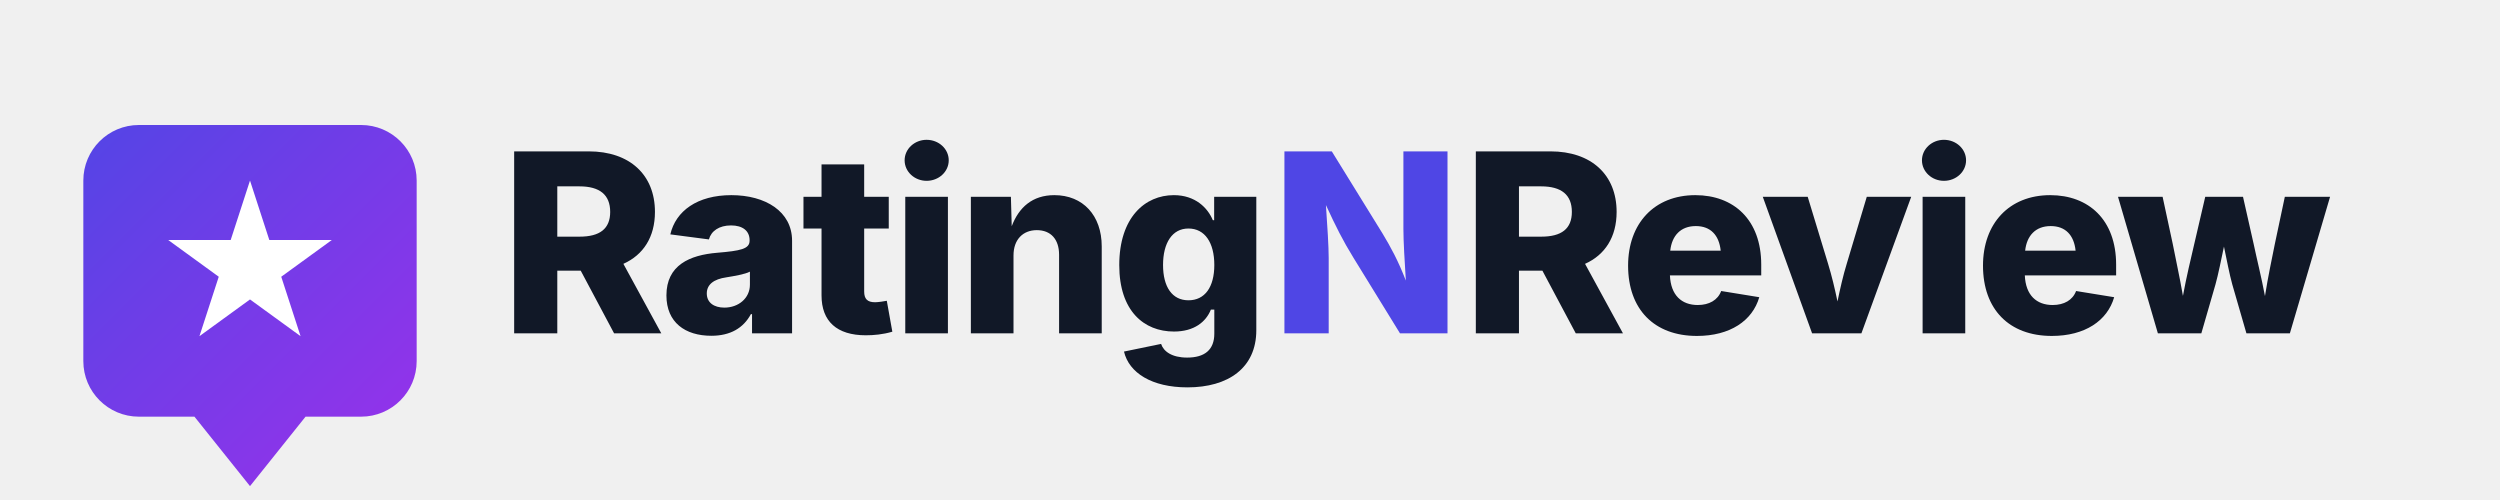
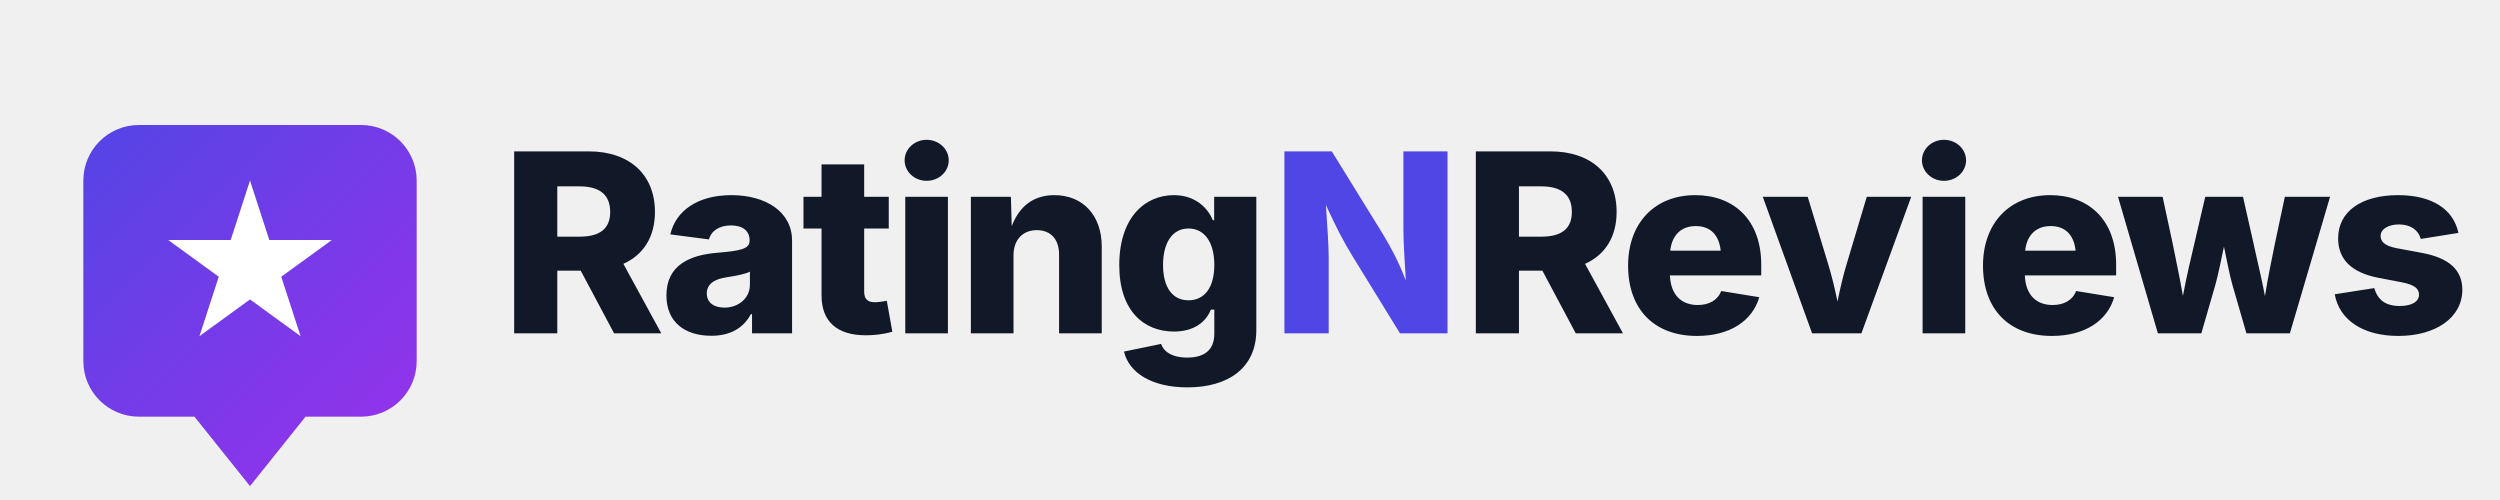
<svg xmlns="http://www.w3.org/2000/svg" width="240" height="48" viewBox="0 0 240 48" fill="none">
  <defs>
    <linearGradient id="brandGradient" x1="0" y1="0" x2="32" y2="32" gradientUnits="userSpaceOnUse">
      <stop stop-color="#4F46E5" />
      <stop offset="1" stop-color="#9333EA" />
    </linearGradient>
  </defs>
  <g transform="translate(8, 8)">
    <path d="M26.667 4H5.333C2.388 4 0 6.388 0 9.333V26.667C0 29.612 2.388 32 5.333 32H10.667L16 38.667L21.333 32H26.667C29.612 32 32 29.612 32 26.667V9.333C32 6.388 29.612 4 26.667 4Z" fill="url(#brandGradient)" />
    <path d="M16 9.333L17.854 15.04H23.854L19 18.567L20.854 24.273L16 20.746L11.146 24.273L13 18.567L8.146 15.04H14.146L16 9.333Z" fill="white" />
  </g>
-   <text transform="translate(48 32)" fill="#111827" font-family="system-ui, -apple-system, sans-serif" font-size="24" font-weight="800" letter-spacing="-0.5">Rating<tspan fill="#4F46E5">N</tspan>Review</text>
+   <text transform="translate(48 32)" fill="#111827" font-family="system-ui, -apple-system, sans-serif" font-size="24" font-weight="800" letter-spacing="-0.5">Rating<tspan fill="#4F46E5">N</tspan>Reviews</text>
</svg>
